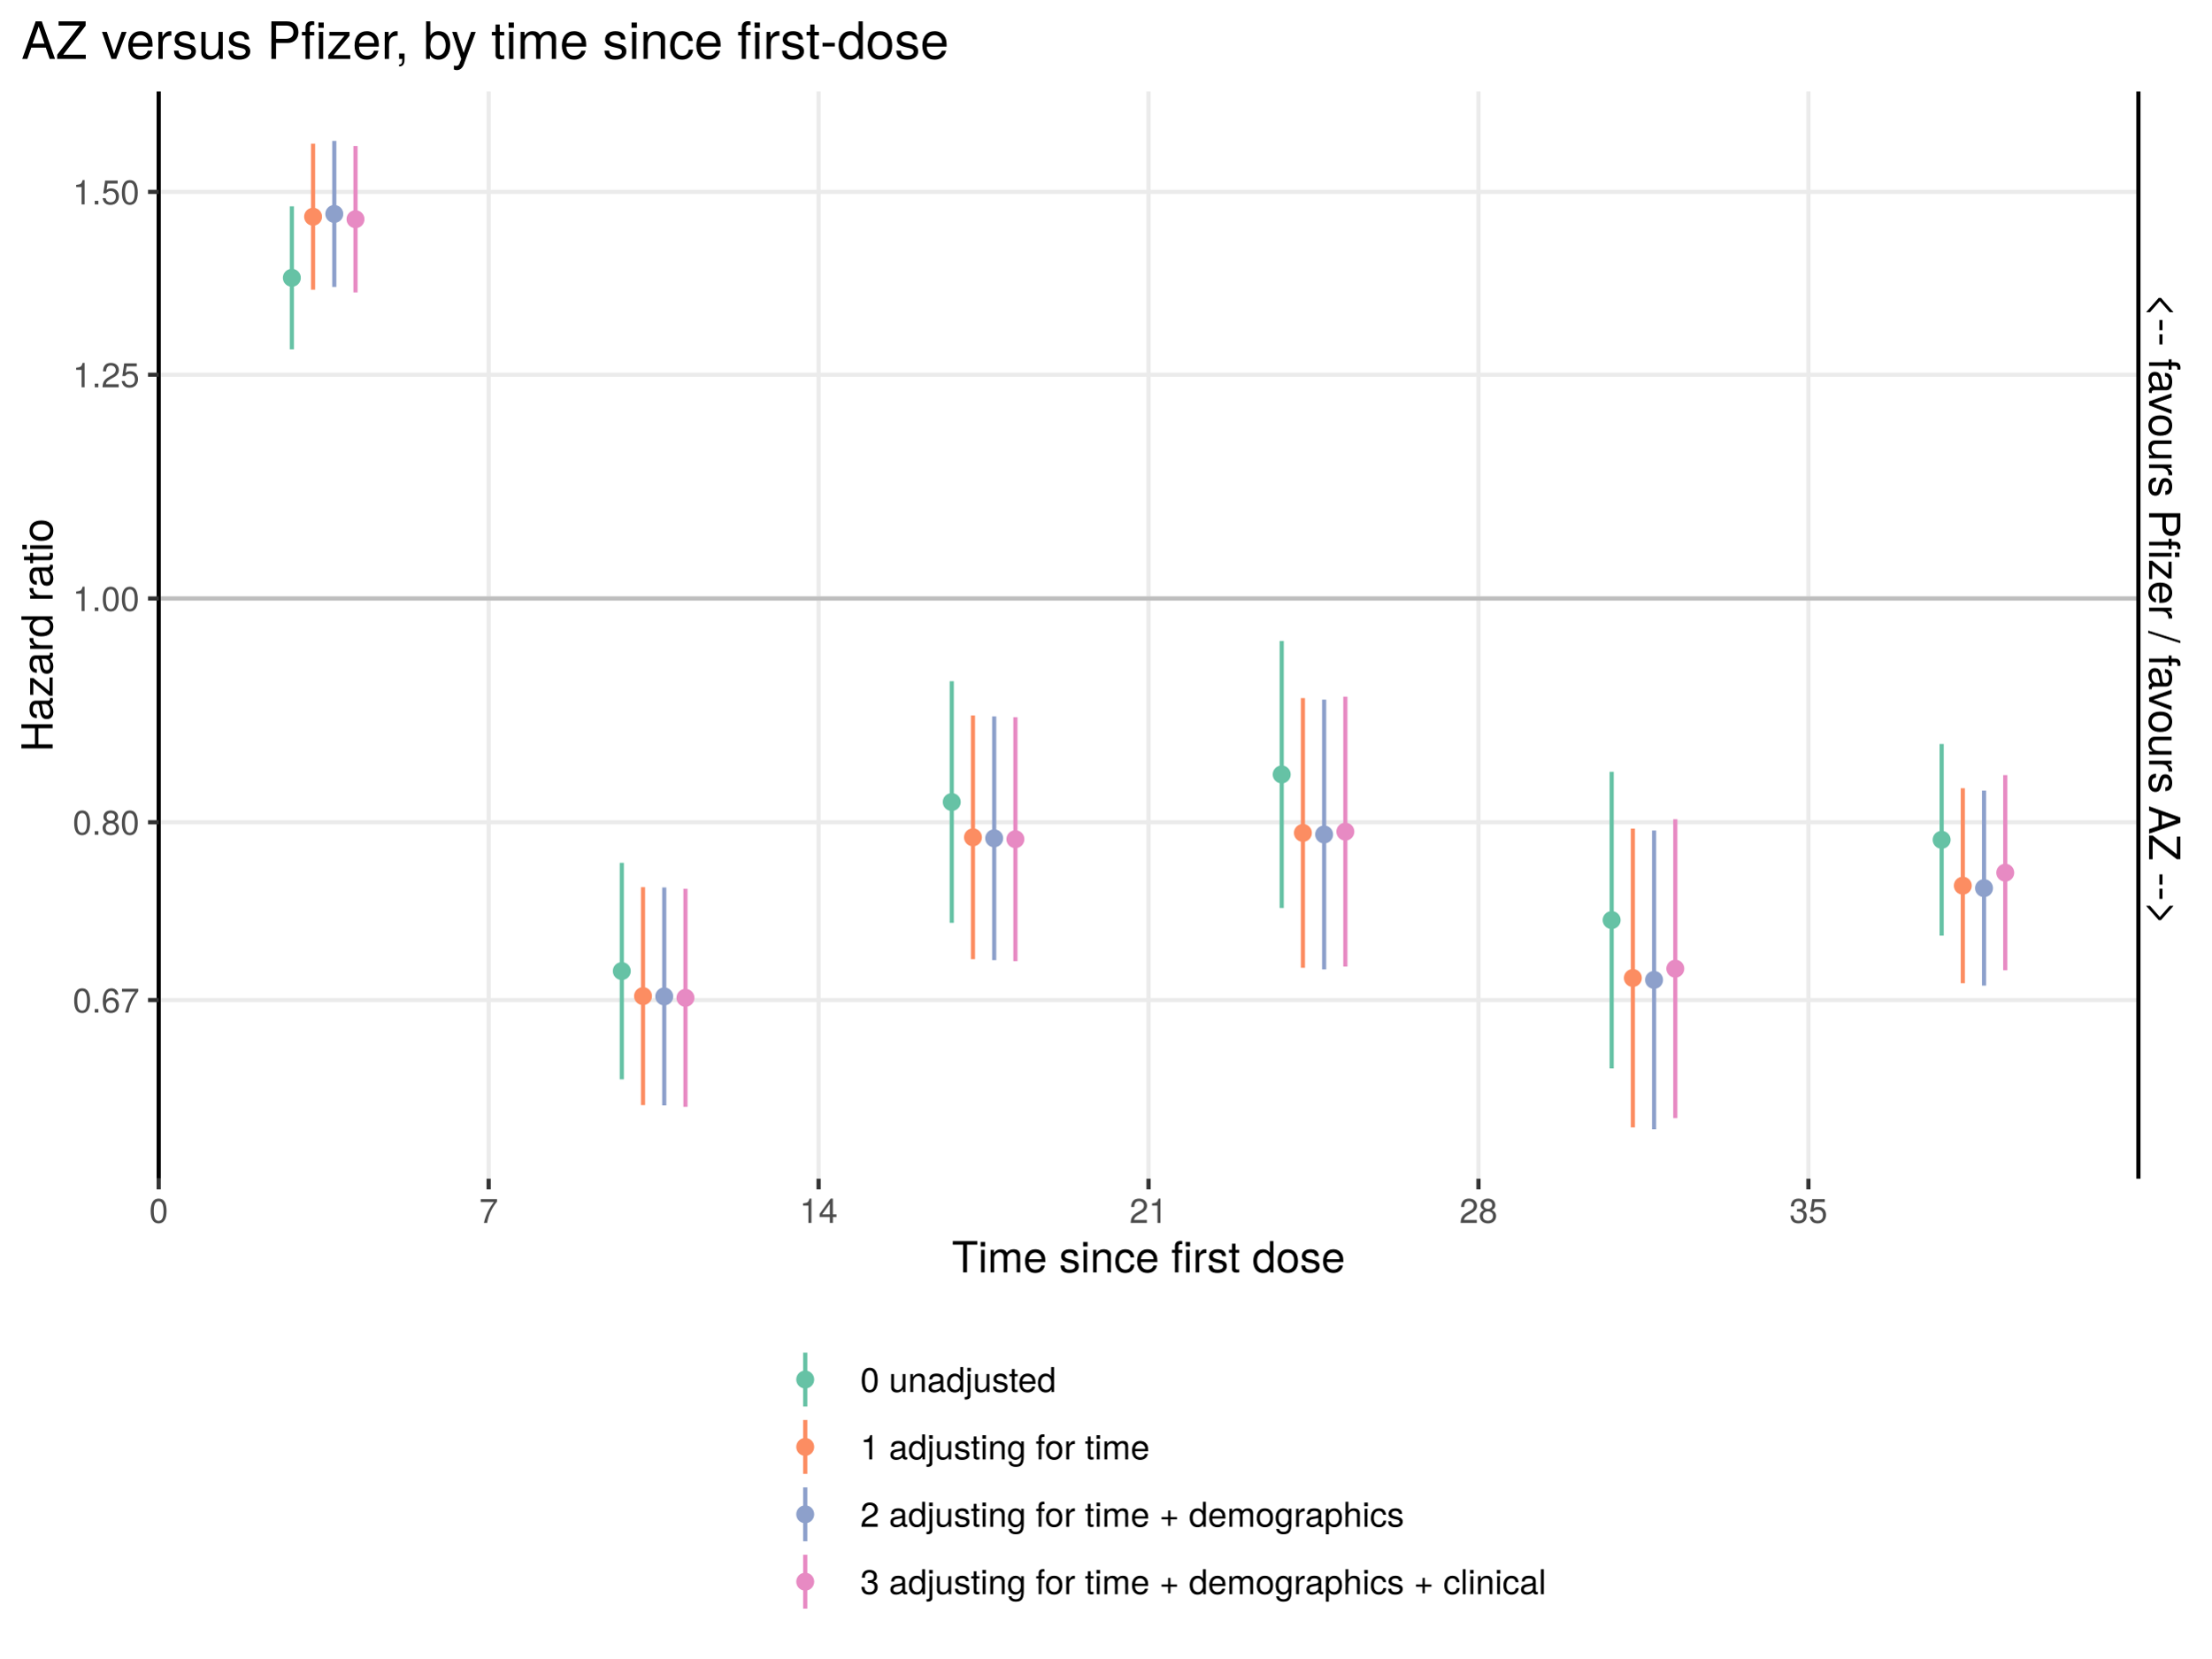
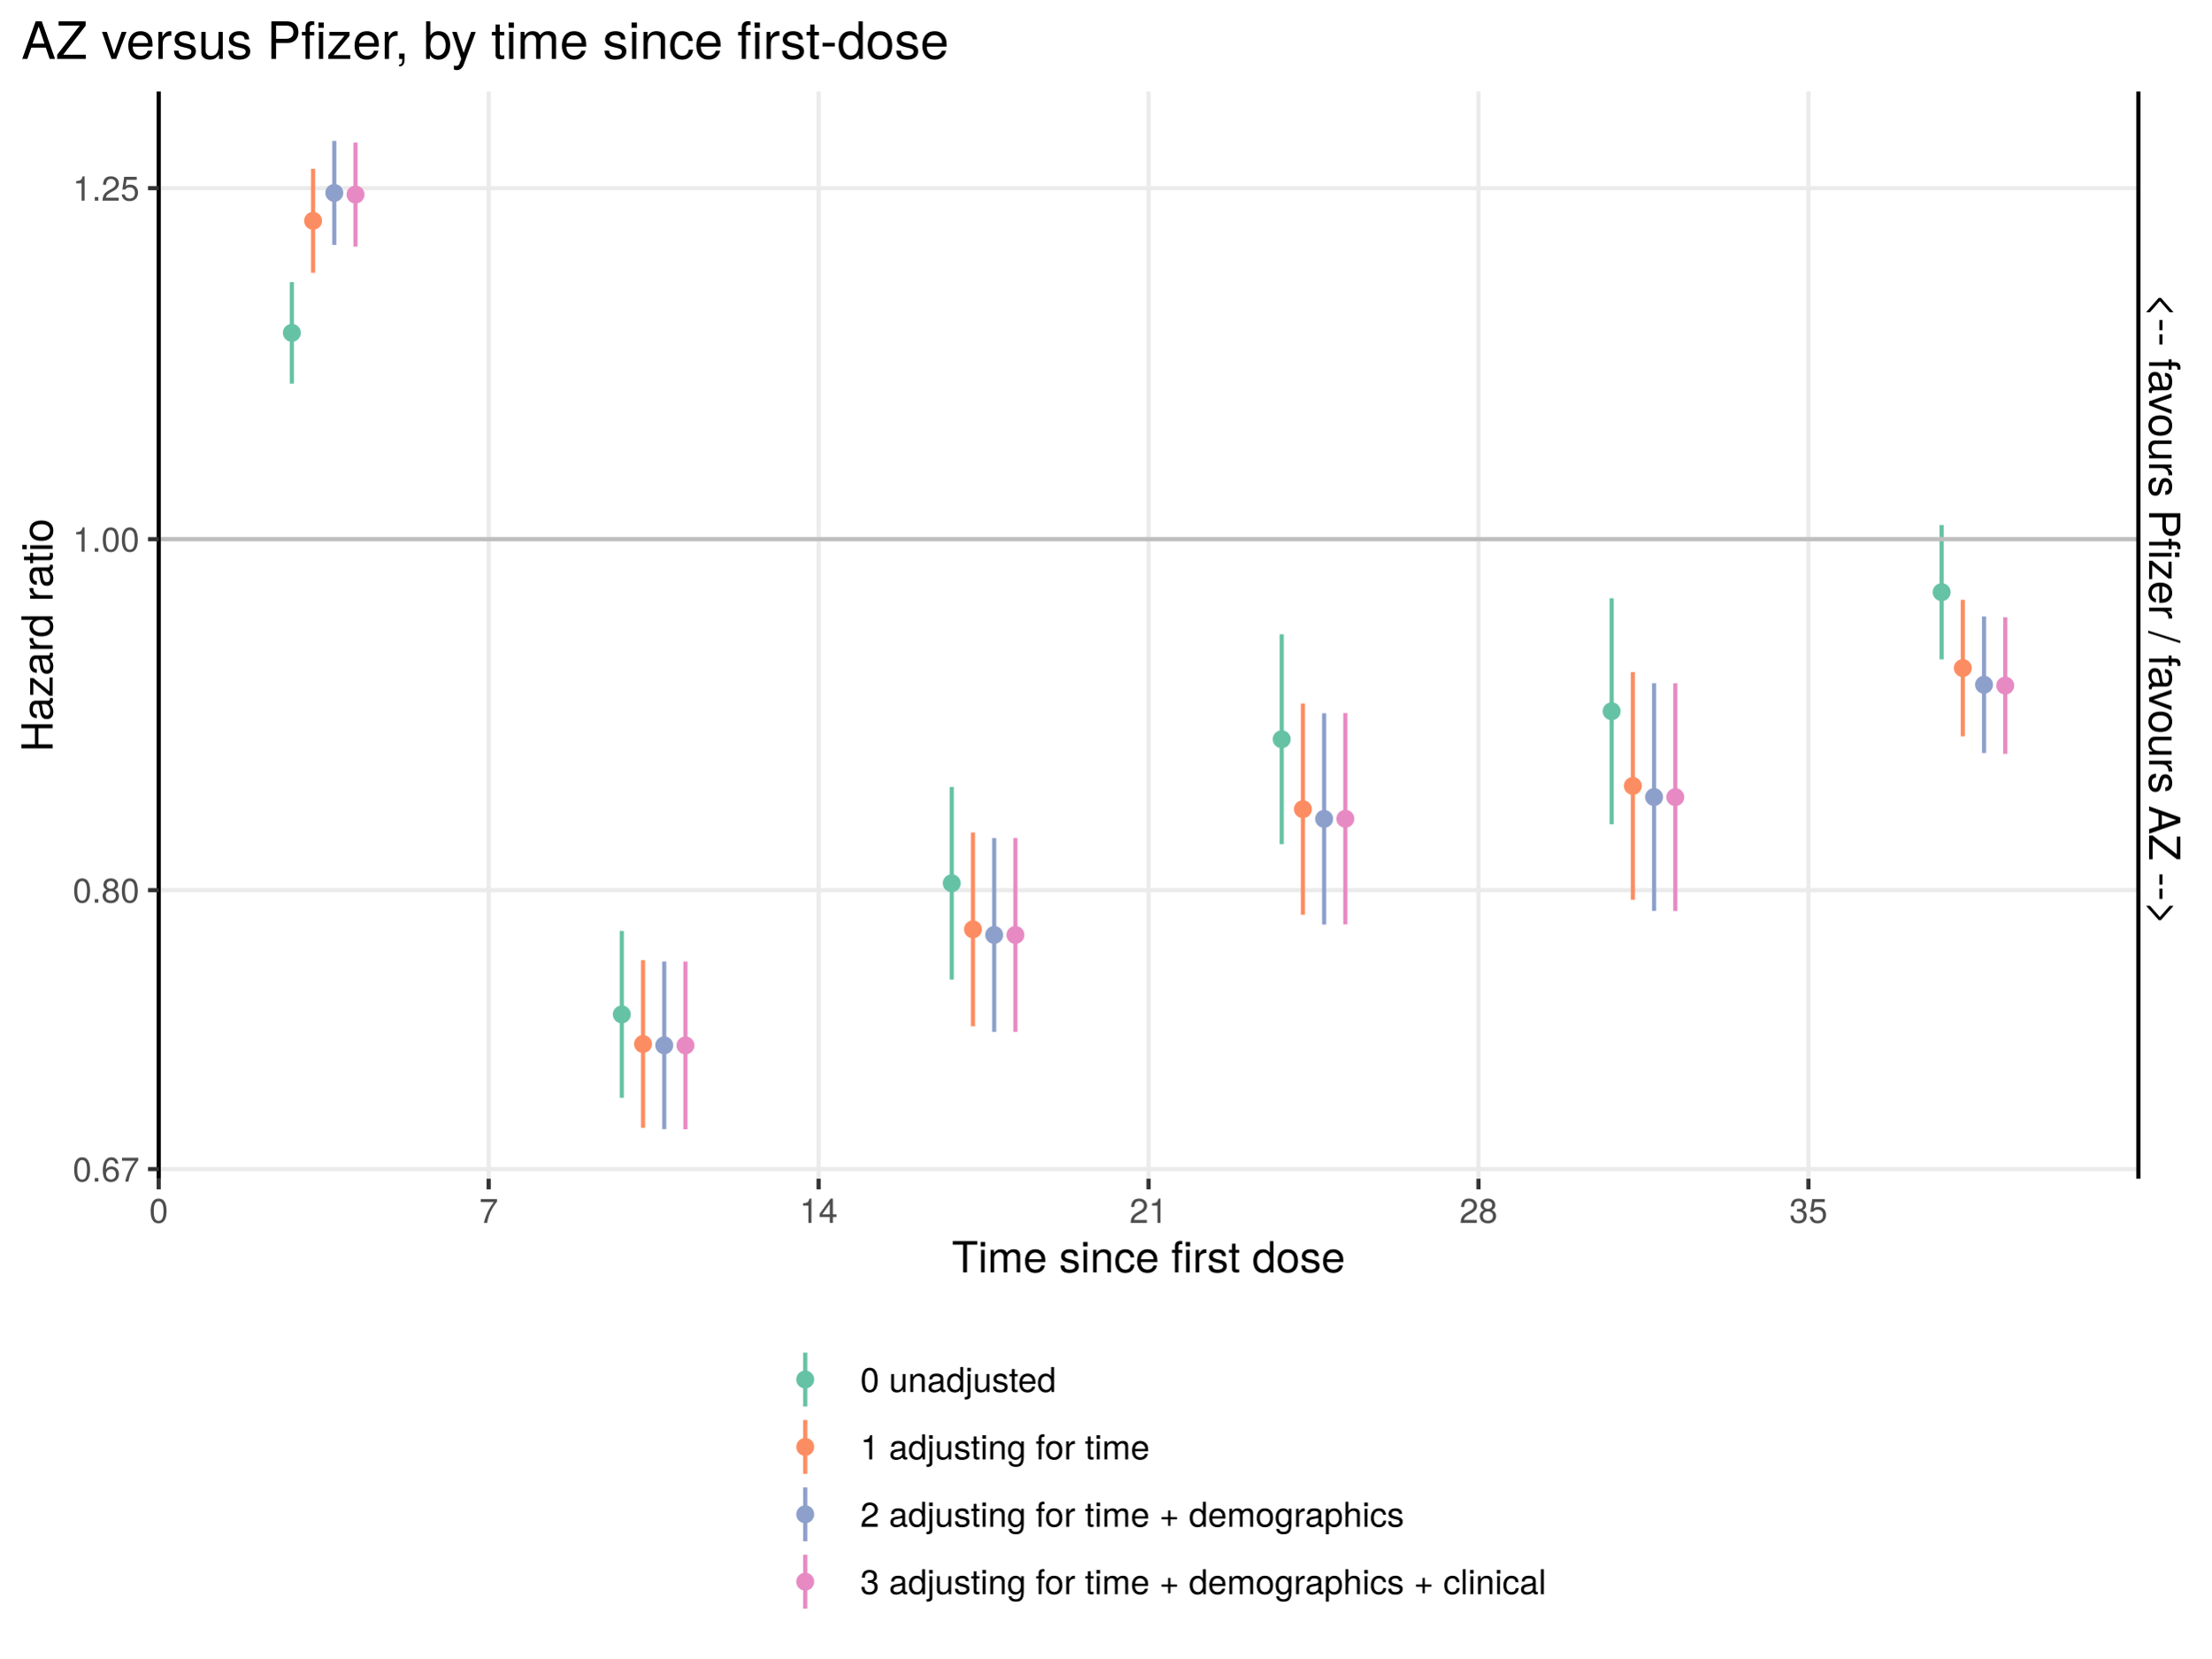
<svg xmlns="http://www.w3.org/2000/svg" viewBox="0 0 566.93 425.20">
  <defs>
    <style type="text/css">
    line, polyline, polygon, path, rect, circle {
      fill: none;
      stroke: #000000;
      stroke-linecap: round;
      stroke-linejoin: round;
      stroke-miterlimit: 10.00;
    }
  </style>
  </defs>
  <rect width="100%" height="100%" style="stroke: none; fill: #FFFFFF;" />
  <rect x="0.00" y="0.00" width="566.93" height="425.20" style="stroke-width: 1.07; stroke: #FFFFFF; fill: #FFFFFF;" />
  <defs>
    <clipPath id="cpNDAuNjl8NTQ4LjI5fDMwMi4yNnwyMy40Ng==">
      <rect x="40.69" y="23.46" width="507.60" height="278.80" />
    </clipPath>
  </defs>
  <rect x="40.69" y="23.46" width="507.60" height="278.80" style="stroke-width: 1.07; stroke: none; fill: #FFFFFF;" clip-path="url(#cpNDAuNjl8NTQ4LjI5fDMwMi4yNnwyMy40Ng==)" />
-   <polyline points="40.69,256.46 548.29,256.46 " style="stroke-width: 1.07; stroke: #EBEBEB; stroke-linecap: butt;" clip-path="url(#cpNDAuNjl8NTQ4LjI5fDMwMi4yNnwyMy40Ng==)" />
-   <polyline points="40.69,210.86 548.29,210.86 " style="stroke-width: 1.07; stroke: #EBEBEB; stroke-linecap: butt;" clip-path="url(#cpNDAuNjl8NTQ4LjI5fDMwMi4yNnwyMy40Ng==)" />
-   <polyline points="40.69,153.47 548.29,153.47 " style="stroke-width: 1.07; stroke: #EBEBEB; stroke-linecap: butt;" clip-path="url(#cpNDAuNjl8NTQ4LjI5fDMwMi4yNnwyMy40Ng==)" />
-   <polyline points="40.69,96.09 548.29,96.09 " style="stroke-width: 1.07; stroke: #EBEBEB; stroke-linecap: butt;" clip-path="url(#cpNDAuNjl8NTQ4LjI5fDMwMi4yNnwyMy40Ng==)" />
-   <polyline points="40.69,49.20 548.29,49.20 " style="stroke-width: 1.07; stroke: #EBEBEB; stroke-linecap: butt;" clip-path="url(#cpNDAuNjl8NTQ4LjI5fDMwMi4yNnwyMy40Ng==)" />
+   <polyline points="40.69,299.80 548.29,299.80 " style="stroke-width: 1.07; stroke: #EBEBEB; stroke-linecap: butt;" clip-path="url(#cpNDAuNjl8NTQ4LjI5fDMwMi4yNnwyMy40Ng==)" />
+   <polyline points="40.69,228.27 548.29,228.27 " style="stroke-width: 1.07; stroke: #EBEBEB; stroke-linecap: butt;" clip-path="url(#cpNDAuNjl8NTQ4LjI5fDMwMi4yNnwyMy40Ng==)" />
+   <polyline points="40.69,138.26 548.29,138.26 " style="stroke-width: 1.07; stroke: #EBEBEB; stroke-linecap: butt;" clip-path="url(#cpNDAuNjl8NTQ4LjI5fDMwMi4yNnwyMy40Ng==)" />
+   <polyline points="40.69,48.25 548.29,48.25 " style="stroke-width: 1.07; stroke: #EBEBEB; stroke-linecap: butt;" clip-path="url(#cpNDAuNjl8NTQ4LjI5fDMwMi4yNnwyMy40Ng==)" />
  <polyline points="40.69,302.26 40.69,23.46 " style="stroke-width: 1.07; stroke: #EBEBEB; stroke-linecap: butt;" clip-path="url(#cpNDAuNjl8NTQ4LjI5fDMwMi4yNnwyMy40Ng==)" />
  <polyline points="125.29,302.26 125.29,23.46 " style="stroke-width: 1.07; stroke: #EBEBEB; stroke-linecap: butt;" clip-path="url(#cpNDAuNjl8NTQ4LjI5fDMwMi4yNnwyMy40Ng==)" />
  <polyline points="209.89,302.26 209.89,23.46 " style="stroke-width: 1.07; stroke: #EBEBEB; stroke-linecap: butt;" clip-path="url(#cpNDAuNjl8NTQ4LjI5fDMwMi4yNnwyMy40Ng==)" />
  <polyline points="294.49,302.26 294.49,23.46 " style="stroke-width: 1.07; stroke: #EBEBEB; stroke-linecap: butt;" clip-path="url(#cpNDAuNjl8NTQ4LjI5fDMwMi4yNnwyMy40Ng==)" />
  <polyline points="379.09,302.26 379.09,23.46 " style="stroke-width: 1.07; stroke: #EBEBEB; stroke-linecap: butt;" clip-path="url(#cpNDAuNjl8NTQ4LjI5fDMwMi4yNnwyMy40Ng==)" />
  <polyline points="463.69,302.26 463.69,23.46 " style="stroke-width: 1.07; stroke: #EBEBEB; stroke-linecap: butt;" clip-path="url(#cpNDAuNjl8NTQ4LjI5fDMwMi4yNnwyMy40Ng==)" />
-   <circle cx="74.83" cy="71.24" r="1.95" style="stroke-width: 0.71; stroke: #66C2A5; fill: #66C2A5;" clip-path="url(#cpNDAuNjl8NTQ4LjI5fDMwMi4yNnwyMy40Ng==)" />
-   <circle cx="159.43" cy="249.02" r="1.95" style="stroke-width: 0.71; stroke: #66C2A5; fill: #66C2A5;" clip-path="url(#cpNDAuNjl8NTQ4LjI5fDMwMi4yNnwyMy40Ng==)" />
-   <circle cx="244.03" cy="205.67" r="1.95" style="stroke-width: 0.71; stroke: #66C2A5; fill: #66C2A5;" clip-path="url(#cpNDAuNjl8NTQ4LjI5fDMwMi4yNnwyMy40Ng==)" />
-   <circle cx="328.63" cy="198.60" r="1.95" style="stroke-width: 0.71; stroke: #66C2A5; fill: #66C2A5;" clip-path="url(#cpNDAuNjl8NTQ4LjI5fDMwMi4yNnwyMy40Ng==)" />
-   <circle cx="413.23" cy="235.94" r="1.95" style="stroke-width: 0.71; stroke: #66C2A5; fill: #66C2A5;" clip-path="url(#cpNDAuNjl8NTQ4LjI5fDMwMi4yNnwyMy40Ng==)" />
-   <circle cx="497.84" cy="215.36" r="1.95" style="stroke-width: 0.71; stroke: #66C2A5; fill: #66C2A5;" clip-path="url(#cpNDAuNjl8NTQ4LjI5fDMwMi4yNnwyMy40Ng==)" />
-   <circle cx="80.27" cy="55.57" r="1.95" style="stroke-width: 0.71; stroke: #FC8D62; fill: #FC8D62;" clip-path="url(#cpNDAuNjl8NTQ4LjI5fDMwMi4yNnwyMy40Ng==)" />
-   <circle cx="164.87" cy="255.44" r="1.95" style="stroke-width: 0.71; stroke: #FC8D62; fill: #FC8D62;" clip-path="url(#cpNDAuNjl8NTQ4LjI5fDMwMi4yNnwyMy40Ng==)" />
-   <circle cx="249.47" cy="214.72" r="1.95" style="stroke-width: 0.71; stroke: #FC8D62; fill: #FC8D62;" clip-path="url(#cpNDAuNjl8NTQ4LjI5fDMwMi4yNnwyMy40Ng==)" />
-   <circle cx="334.07" cy="213.59" r="1.95" style="stroke-width: 0.71; stroke: #FC8D62; fill: #FC8D62;" clip-path="url(#cpNDAuNjl8NTQ4LjI5fDMwMi4yNnwyMy40Ng==)" />
-   <circle cx="418.67" cy="250.79" r="1.95" style="stroke-width: 0.71; stroke: #FC8D62; fill: #FC8D62;" clip-path="url(#cpNDAuNjl8NTQ4LjI5fDMwMi4yNnwyMy40Ng==)" />
-   <circle cx="503.27" cy="227.12" r="1.95" style="stroke-width: 0.71; stroke: #FC8D62; fill: #FC8D62;" clip-path="url(#cpNDAuNjl8NTQ4LjI5fDMwMi4yNnwyMy40Ng==)" />
-   <circle cx="85.71" cy="54.86" r="1.95" style="stroke-width: 0.71; stroke: #8DA0CB; fill: #8DA0CB;" clip-path="url(#cpNDAuNjl8NTQ4LjI5fDMwMi4yNnwyMy40Ng==)" />
-   <circle cx="170.31" cy="255.52" r="1.95" style="stroke-width: 0.71; stroke: #8DA0CB; fill: #8DA0CB;" clip-path="url(#cpNDAuNjl8NTQ4LjI5fDMwMi4yNnwyMy40Ng==)" />
-   <circle cx="254.91" cy="214.97" r="1.95" style="stroke-width: 0.71; stroke: #8DA0CB; fill: #8DA0CB;" clip-path="url(#cpNDAuNjl8NTQ4LjI5fDMwMi4yNnwyMy40Ng==)" />
-   <circle cx="339.51" cy="213.99" r="1.95" style="stroke-width: 0.71; stroke: #8DA0CB; fill: #8DA0CB;" clip-path="url(#cpNDAuNjl8NTQ4LjI5fDMwMi4yNnwyMy40Ng==)" />
-   <circle cx="424.11" cy="251.28" r="1.95" style="stroke-width: 0.71; stroke: #8DA0CB; fill: #8DA0CB;" clip-path="url(#cpNDAuNjl8NTQ4LjI5fDMwMi4yNnwyMy40Ng==)" />
-   <circle cx="508.71" cy="227.75" r="1.95" style="stroke-width: 0.71; stroke: #8DA0CB; fill: #8DA0CB;" clip-path="url(#cpNDAuNjl8NTQ4LjI5fDMwMi4yNnwyMy40Ng==)" />
-   <circle cx="91.15" cy="56.21" r="1.95" style="stroke-width: 0.71; stroke: #E78AC3; fill: #E78AC3;" clip-path="url(#cpNDAuNjl8NTQ4LjI5fDMwMi4yNnwyMy40Ng==)" />
-   <circle cx="175.75" cy="255.88" r="1.95" style="stroke-width: 0.71; stroke: #E78AC3; fill: #E78AC3;" clip-path="url(#cpNDAuNjl8NTQ4LjI5fDMwMi4yNnwyMy40Ng==)" />
-   <circle cx="260.35" cy="215.20" r="1.95" style="stroke-width: 0.71; stroke: #E78AC3; fill: #E78AC3;" clip-path="url(#cpNDAuNjl8NTQ4LjI5fDMwMi4yNnwyMy40Ng==)" />
-   <circle cx="344.95" cy="213.26" r="1.95" style="stroke-width: 0.71; stroke: #E78AC3; fill: #E78AC3;" clip-path="url(#cpNDAuNjl8NTQ4LjI5fDMwMi4yNnwyMy40Ng==)" />
-   <circle cx="429.55" cy="248.40" r="1.95" style="stroke-width: 0.71; stroke: #E78AC3; fill: #E78AC3;" clip-path="url(#cpNDAuNjl8NTQ4LjI5fDMwMi4yNnwyMy40Ng==)" />
-   <circle cx="514.15" cy="223.79" r="1.95" style="stroke-width: 0.71; stroke: #E78AC3; fill: #E78AC3;" clip-path="url(#cpNDAuNjl8NTQ4LjI5fDMwMi4yNnwyMy40Ng==)" />
-   <line x1="74.83" y1="89.57" x2="74.83" y2="52.91" style="stroke-width: 1.07; stroke: #66C2A5; stroke-linecap: butt;" clip-path="url(#cpNDAuNjl8NTQ4LjI5fDMwMi4yNnwyMy40Ng==)" />
-   <line x1="159.43" y1="276.78" x2="159.43" y2="221.26" style="stroke-width: 1.07; stroke: #66C2A5; stroke-linecap: butt;" clip-path="url(#cpNDAuNjl8NTQ4LjI5fDMwMi4yNnwyMy40Ng==)" />
-   <line x1="244.03" y1="236.65" x2="244.03" y2="174.69" style="stroke-width: 1.07; stroke: #66C2A5; stroke-linecap: butt;" clip-path="url(#cpNDAuNjl8NTQ4LjI5fDMwMi4yNnwyMy40Ng==)" />
-   <line x1="328.63" y1="232.84" x2="328.63" y2="164.36" style="stroke-width: 1.07; stroke: #66C2A5; stroke-linecap: butt;" clip-path="url(#cpNDAuNjl8NTQ4LjI5fDMwMi4yNnwyMy40Ng==)" />
-   <line x1="413.23" y1="273.97" x2="413.23" y2="197.91" style="stroke-width: 1.07; stroke: #66C2A5; stroke-linecap: butt;" clip-path="url(#cpNDAuNjl8NTQ4LjI5fDMwMi4yNnwyMy40Ng==)" />
-   <line x1="497.84" y1="239.93" x2="497.84" y2="190.79" style="stroke-width: 1.07; stroke: #66C2A5; stroke-linecap: butt;" clip-path="url(#cpNDAuNjl8NTQ4LjI5fDMwMi4yNnwyMy40Ng==)" />
-   <line x1="80.27" y1="74.29" x2="80.27" y2="36.84" style="stroke-width: 1.07; stroke: #FC8D62; stroke-linecap: butt;" clip-path="url(#cpNDAuNjl8NTQ4LjI5fDMwMi4yNnwyMy40Ng==)" />
-   <line x1="164.87" y1="283.39" x2="164.87" y2="227.50" style="stroke-width: 1.07; stroke: #FC8D62; stroke-linecap: butt;" clip-path="url(#cpNDAuNjl8NTQ4LjI5fDMwMi4yNnwyMy40Ng==)" />
-   <line x1="249.47" y1="245.97" x2="249.47" y2="183.47" style="stroke-width: 1.07; stroke: #FC8D62; stroke-linecap: butt;" clip-path="url(#cpNDAuNjl8NTQ4LjI5fDMwMi4yNnwyMy40Ng==)" />
-   <line x1="334.07" y1="248.18" x2="334.07" y2="179.01" style="stroke-width: 1.07; stroke: #FC8D62; stroke-linecap: butt;" clip-path="url(#cpNDAuNjl8NTQ4LjI5fDMwMi4yNnwyMy40Ng==)" />
-   <line x1="418.67" y1="289.10" x2="418.67" y2="212.49" style="stroke-width: 1.07; stroke: #FC8D62; stroke-linecap: butt;" clip-path="url(#cpNDAuNjl8NTQ4LjI5fDMwMi4yNnwyMy40Ng==)" />
-   <line x1="503.27" y1="252.12" x2="503.27" y2="202.13" style="stroke-width: 1.07; stroke: #FC8D62; stroke-linecap: butt;" clip-path="url(#cpNDAuNjl8NTQ4LjI5fDMwMi4yNnwyMy40Ng==)" />
-   <line x1="85.71" y1="73.58" x2="85.71" y2="36.13" style="stroke-width: 1.07; stroke: #8DA0CB; stroke-linecap: butt;" clip-path="url(#cpNDAuNjl8NTQ4LjI5fDMwMi4yNnwyMy40Ng==)" />
-   <line x1="170.31" y1="283.47" x2="170.31" y2="227.57" style="stroke-width: 1.07; stroke: #8DA0CB; stroke-linecap: butt;" clip-path="url(#cpNDAuNjl8NTQ4LjI5fDMwMi4yNnwyMy40Ng==)" />
-   <line x1="254.91" y1="246.22" x2="254.91" y2="183.72" style="stroke-width: 1.07; stroke: #8DA0CB; stroke-linecap: butt;" clip-path="url(#cpNDAuNjl8NTQ4LjI5fDMwMi4yNnwyMy40Ng==)" />
-   <line x1="339.51" y1="248.58" x2="339.51" y2="179.40" style="stroke-width: 1.07; stroke: #8DA0CB; stroke-linecap: butt;" clip-path="url(#cpNDAuNjl8NTQ4LjI5fDMwMi4yNnwyMy40Ng==)" />
-   <line x1="424.11" y1="289.59" x2="424.11" y2="212.97" style="stroke-width: 1.07; stroke: #8DA0CB; stroke-linecap: butt;" clip-path="url(#cpNDAuNjl8NTQ4LjI5fDMwMi4yNnwyMy40Ng==)" />
-   <line x1="508.71" y1="252.75" x2="508.71" y2="202.75" style="stroke-width: 1.07; stroke: #8DA0CB; stroke-linecap: butt;" clip-path="url(#cpNDAuNjl8NTQ4LjI5fDMwMi4yNnwyMy40Ng==)" />
-   <line x1="91.15" y1="74.98" x2="91.15" y2="37.44" style="stroke-width: 1.07; stroke: #E78AC3; stroke-linecap: butt;" clip-path="url(#cpNDAuNjl8NTQ4LjI5fDMwMi4yNnwyMy40Ng==)" />
-   <line x1="175.75" y1="283.83" x2="175.75" y2="227.92" style="stroke-width: 1.07; stroke: #E78AC3; stroke-linecap: butt;" clip-path="url(#cpNDAuNjl8NTQ4LjI5fDMwMi4yNnwyMy40Ng==)" />
-   <line x1="260.35" y1="246.47" x2="260.35" y2="183.93" style="stroke-width: 1.07; stroke: #E78AC3; stroke-linecap: butt;" clip-path="url(#cpNDAuNjl8NTQ4LjI5fDMwMi4yNnwyMy40Ng==)" />
-   <line x1="344.95" y1="247.86" x2="344.95" y2="178.65" style="stroke-width: 1.07; stroke: #E78AC3; stroke-linecap: butt;" clip-path="url(#cpNDAuNjl8NTQ4LjI5fDMwMi4yNnwyMy40Ng==)" />
-   <line x1="429.55" y1="286.73" x2="429.55" y2="210.08" style="stroke-width: 1.07; stroke: #E78AC3; stroke-linecap: butt;" clip-path="url(#cpNDAuNjl8NTQ4LjI5fDMwMi4yNnwyMy40Ng==)" />
-   <line x1="514.15" y1="248.82" x2="514.15" y2="198.77" style="stroke-width: 1.07; stroke: #E78AC3; stroke-linecap: butt;" clip-path="url(#cpNDAuNjl8NTQ4LjI5fDMwMi4yNnwyMy40Ng==)" />
-   <line x1="40.69" y1="153.47" x2="548.29" y2="153.47" style="stroke-width: 1.07; stroke: #BEBEBE; stroke-linecap: butt;" clip-path="url(#cpNDAuNjl8NTQ4LjI5fDMwMi4yNnwyMy40Ng==)" />
+   <circle cx="74.83" cy="85.35" r="1.95" style="stroke-width: 0.71; stroke: #66C2A5; fill: #66C2A5;" clip-path="url(#cpNDAuNjl8NTQ4LjI5fDMwMi4yNnwyMy40Ng==)" />
+   <circle cx="159.43" cy="260.13" r="1.95" style="stroke-width: 0.71; stroke: #66C2A5; fill: #66C2A5;" clip-path="url(#cpNDAuNjl8NTQ4LjI5fDMwMi4yNnwyMy40Ng==)" />
+   <circle cx="244.03" cy="226.50" r="1.95" style="stroke-width: 0.71; stroke: #66C2A5; fill: #66C2A5;" clip-path="url(#cpNDAuNjl8NTQ4LjI5fDMwMi4yNnwyMy40Ng==)" />
+   <circle cx="328.63" cy="189.57" r="1.95" style="stroke-width: 0.71; stroke: #66C2A5; fill: #66C2A5;" clip-path="url(#cpNDAuNjl8NTQ4LjI5fDMwMi4yNnwyMy40Ng==)" />
+   <circle cx="413.23" cy="182.39" r="1.95" style="stroke-width: 0.71; stroke: #66C2A5; fill: #66C2A5;" clip-path="url(#cpNDAuNjl8NTQ4LjI5fDMwMi4yNnwyMy40Ng==)" />
+   <circle cx="497.84" cy="151.85" r="1.95" style="stroke-width: 0.71; stroke: #66C2A5; fill: #66C2A5;" clip-path="url(#cpNDAuNjl8NTQ4LjI5fDMwMi4yNnwyMy40Ng==)" />
+   <circle cx="80.27" cy="56.62" r="1.95" style="stroke-width: 0.71; stroke: #FC8D62; fill: #FC8D62;" clip-path="url(#cpNDAuNjl8NTQ4LjI5fDMwMi4yNnwyMy40Ng==)" />
+   <circle cx="164.87" cy="267.72" r="1.95" style="stroke-width: 0.71; stroke: #FC8D62; fill: #FC8D62;" clip-path="url(#cpNDAuNjl8NTQ4LjI5fDMwMi4yNnwyMy40Ng==)" />
+   <circle cx="249.47" cy="238.32" r="1.95" style="stroke-width: 0.71; stroke: #FC8D62; fill: #FC8D62;" clip-path="url(#cpNDAuNjl8NTQ4LjI5fDMwMi4yNnwyMy40Ng==)" />
+   <circle cx="334.07" cy="207.50" r="1.95" style="stroke-width: 0.71; stroke: #FC8D62; fill: #FC8D62;" clip-path="url(#cpNDAuNjl8NTQ4LjI5fDMwMi4yNnwyMy40Ng==)" />
+   <circle cx="418.67" cy="201.54" r="1.95" style="stroke-width: 0.71; stroke: #FC8D62; fill: #FC8D62;" clip-path="url(#cpNDAuNjl8NTQ4LjI5fDMwMi4yNnwyMy40Ng==)" />
+   <circle cx="503.27" cy="171.31" r="1.95" style="stroke-width: 0.71; stroke: #FC8D62; fill: #FC8D62;" clip-path="url(#cpNDAuNjl8NTQ4LjI5fDMwMi4yNnwyMy40Ng==)" />
+   <circle cx="85.71" cy="49.47" r="1.95" style="stroke-width: 0.71; stroke: #8DA0CB; fill: #8DA0CB;" clip-path="url(#cpNDAuNjl8NTQ4LjI5fDMwMi4yNnwyMy40Ng==)" />
+   <circle cx="170.31" cy="268.06" r="1.95" style="stroke-width: 0.71; stroke: #8DA0CB; fill: #8DA0CB;" clip-path="url(#cpNDAuNjl8NTQ4LjI5fDMwMi4yNnwyMy40Ng==)" />
+   <circle cx="254.91" cy="239.75" r="1.95" style="stroke-width: 0.71; stroke: #8DA0CB; fill: #8DA0CB;" clip-path="url(#cpNDAuNjl8NTQ4LjI5fDMwMi4yNnwyMy40Ng==)" />
+   <circle cx="339.51" cy="209.99" r="1.95" style="stroke-width: 0.71; stroke: #8DA0CB; fill: #8DA0CB;" clip-path="url(#cpNDAuNjl8NTQ4LjI5fDMwMi4yNnwyMy40Ng==)" />
+   <circle cx="424.11" cy="204.39" r="1.95" style="stroke-width: 0.71; stroke: #8DA0CB; fill: #8DA0CB;" clip-path="url(#cpNDAuNjl8NTQ4LjI5fDMwMi4yNnwyMy40Ng==)" />
+   <circle cx="508.71" cy="175.59" r="1.95" style="stroke-width: 0.71; stroke: #8DA0CB; fill: #8DA0CB;" clip-path="url(#cpNDAuNjl8NTQ4LjI5fDMwMi4yNnwyMy40Ng==)" />
+   <circle cx="91.15" cy="49.89" r="1.95" style="stroke-width: 0.71; stroke: #E78AC3; fill: #E78AC3;" clip-path="url(#cpNDAuNjl8NTQ4LjI5fDMwMi4yNnwyMy40Ng==)" />
+   <circle cx="175.75" cy="268.08" r="1.95" style="stroke-width: 0.71; stroke: #E78AC3; fill: #E78AC3;" clip-path="url(#cpNDAuNjl8NTQ4LjI5fDMwMi4yNnwyMy40Ng==)" />
+   <circle cx="260.35" cy="239.75" r="1.95" style="stroke-width: 0.71; stroke: #E78AC3; fill: #E78AC3;" clip-path="url(#cpNDAuNjl8NTQ4LjI5fDMwMi4yNnwyMy40Ng==)" />
+   <circle cx="344.95" cy="209.96" r="1.95" style="stroke-width: 0.71; stroke: #E78AC3; fill: #E78AC3;" clip-path="url(#cpNDAuNjl8NTQ4LjI5fDMwMi4yNnwyMy40Ng==)" />
+   <circle cx="429.55" cy="204.42" r="1.95" style="stroke-width: 0.71; stroke: #E78AC3; fill: #E78AC3;" clip-path="url(#cpNDAuNjl8NTQ4LjI5fDMwMi4yNnwyMy40Ng==)" />
+   <circle cx="514.15" cy="175.80" r="1.95" style="stroke-width: 0.71; stroke: #E78AC3; fill: #E78AC3;" clip-path="url(#cpNDAuNjl8NTQ4LjI5fDMwMi4yNnwyMy40Ng==)" />
+   <line x1="74.83" y1="98.37" x2="74.83" y2="72.32" style="stroke-width: 1.07; stroke: #66C2A5; stroke-linecap: butt;" clip-path="url(#cpNDAuNjl8NTQ4LjI5fDMwMi4yNnwyMy40Ng==)" />
+   <line x1="159.43" y1="281.53" x2="159.43" y2="238.72" style="stroke-width: 1.07; stroke: #66C2A5; stroke-linecap: butt;" clip-path="url(#cpNDAuNjl8NTQ4LjI5fDMwMi4yNnwyMy40Ng==)" />
+   <line x1="244.03" y1="251.20" x2="244.03" y2="201.80" style="stroke-width: 1.07; stroke: #66C2A5; stroke-linecap: butt;" clip-path="url(#cpNDAuNjl8NTQ4LjI5fDMwMi4yNnwyMy40Ng==)" />
+   <line x1="328.63" y1="216.48" x2="328.63" y2="162.66" style="stroke-width: 1.07; stroke: #66C2A5; stroke-linecap: butt;" clip-path="url(#cpNDAuNjl8NTQ4LjI5fDMwMi4yNnwyMy40Ng==)" />
+   <line x1="413.23" y1="211.37" x2="413.23" y2="153.42" style="stroke-width: 1.07; stroke: #66C2A5; stroke-linecap: butt;" clip-path="url(#cpNDAuNjl8NTQ4LjI5fDMwMi4yNnwyMy40Ng==)" />
+   <line x1="497.84" y1="169.08" x2="497.84" y2="134.63" style="stroke-width: 1.07; stroke: #66C2A5; stroke-linecap: butt;" clip-path="url(#cpNDAuNjl8NTQ4LjI5fDMwMi4yNnwyMy40Ng==)" />
+   <line x1="80.27" y1="69.95" x2="80.27" y2="43.29" style="stroke-width: 1.07; stroke: #FC8D62; stroke-linecap: butt;" clip-path="url(#cpNDAuNjl8NTQ4LjI5fDMwMi4yNnwyMy40Ng==)" />
+   <line x1="164.87" y1="289.22" x2="164.87" y2="246.22" style="stroke-width: 1.07; stroke: #FC8D62; stroke-linecap: butt;" clip-path="url(#cpNDAuNjl8NTQ4LjI5fDMwMi4yNnwyMy40Ng==)" />
+   <line x1="249.47" y1="263.18" x2="249.47" y2="213.47" style="stroke-width: 1.07; stroke: #FC8D62; stroke-linecap: butt;" clip-path="url(#cpNDAuNjl8NTQ4LjI5fDMwMi4yNnwyMy40Ng==)" />
+   <line x1="334.07" y1="234.58" x2="334.07" y2="180.41" style="stroke-width: 1.07; stroke: #FC8D62; stroke-linecap: butt;" clip-path="url(#cpNDAuNjl8NTQ4LjI5fDMwMi4yNnwyMy40Ng==)" />
+   <line x1="418.67" y1="230.73" x2="418.67" y2="172.35" style="stroke-width: 1.07; stroke: #FC8D62; stroke-linecap: butt;" clip-path="url(#cpNDAuNjl8NTQ4LjI5fDMwMi4yNnwyMy40Ng==)" />
+   <line x1="503.27" y1="188.82" x2="503.27" y2="153.81" style="stroke-width: 1.07; stroke: #FC8D62; stroke-linecap: butt;" clip-path="url(#cpNDAuNjl8NTQ4LjI5fDMwMi4yNnwyMy40Ng==)" />
+   <line x1="85.71" y1="62.80" x2="85.71" y2="36.13" style="stroke-width: 1.07; stroke: #8DA0CB; stroke-linecap: butt;" clip-path="url(#cpNDAuNjl8NTQ4LjI5fDMwMi4yNnwyMy40Ng==)" />
+   <line x1="170.31" y1="289.56" x2="170.31" y2="246.56" style="stroke-width: 1.07; stroke: #8DA0CB; stroke-linecap: butt;" clip-path="url(#cpNDAuNjl8NTQ4LjI5fDMwMi4yNnwyMy40Ng==)" />
+   <line x1="254.91" y1="264.61" x2="254.91" y2="214.90" style="stroke-width: 1.07; stroke: #8DA0CB; stroke-linecap: butt;" clip-path="url(#cpNDAuNjl8NTQ4LjI5fDMwMi4yNnwyMy40Ng==)" />
+   <line x1="339.51" y1="237.08" x2="339.51" y2="182.90" style="stroke-width: 1.07; stroke: #8DA0CB; stroke-linecap: butt;" clip-path="url(#cpNDAuNjl8NTQ4LjI5fDMwMi4yNnwyMy40Ng==)" />
+   <line x1="424.11" y1="233.58" x2="424.11" y2="175.20" style="stroke-width: 1.07; stroke: #8DA0CB; stroke-linecap: butt;" clip-path="url(#cpNDAuNjl8NTQ4LjI5fDMwMi4yNnwyMy40Ng==)" />
+   <line x1="508.71" y1="193.10" x2="508.71" y2="158.08" style="stroke-width: 1.07; stroke: #8DA0CB; stroke-linecap: butt;" clip-path="url(#cpNDAuNjl8NTQ4LjI5fDMwMi4yNnwyMy40Ng==)" />
+   <line x1="91.15" y1="63.22" x2="91.15" y2="36.56" style="stroke-width: 1.07; stroke: #E78AC3; stroke-linecap: butt;" clip-path="url(#cpNDAuNjl8NTQ4LjI5fDMwMi4yNnwyMy40Ng==)" />
+   <line x1="175.75" y1="289.59" x2="175.75" y2="246.58" style="stroke-width: 1.07; stroke: #E78AC3; stroke-linecap: butt;" clip-path="url(#cpNDAuNjl8NTQ4LjI5fDMwMi4yNnwyMy40Ng==)" />
+   <line x1="260.35" y1="264.61" x2="260.35" y2="214.89" style="stroke-width: 1.07; stroke: #E78AC3; stroke-linecap: butt;" clip-path="url(#cpNDAuNjl8NTQ4LjI5fDMwMi4yNnwyMy40Ng==)" />
+   <line x1="344.95" y1="237.05" x2="344.95" y2="182.86" style="stroke-width: 1.07; stroke: #E78AC3; stroke-linecap: butt;" clip-path="url(#cpNDAuNjl8NTQ4LjI5fDMwMi4yNnwyMy40Ng==)" />
+   <line x1="429.55" y1="233.62" x2="429.55" y2="175.22" style="stroke-width: 1.07; stroke: #E78AC3; stroke-linecap: butt;" clip-path="url(#cpNDAuNjl8NTQ4LjI5fDMwMi4yNnwyMy40Ng==)" />
+   <line x1="514.15" y1="193.31" x2="514.15" y2="158.28" style="stroke-width: 1.07; stroke: #E78AC3; stroke-linecap: butt;" clip-path="url(#cpNDAuNjl8NTQ4LjI5fDMwMi4yNnwyMy40Ng==)" />
+   <line x1="40.69" y1="138.26" x2="548.29" y2="138.26" style="stroke-width: 1.07; stroke: #BEBEBE; stroke-linecap: butt;" clip-path="url(#cpNDAuNjl8NTQ4LjI5fDMwMi4yNnwyMy40Ng==)" />
  <defs>
    <clipPath id="cpMC4wMHw1NjYuOTN8NDI1LjIwfDAuMDA=">
      <rect x="0.00" y="0.00" width="566.93" height="425.20" />
    </clipPath>
  </defs>
  <polyline points="40.69,302.26 40.69,23.46 " style="stroke-width: 1.07; stroke-linecap: butt;" clip-path="url(#cpMC4wMHw1NjYuOTN8NDI1LjIwfDAuMDA=)" />
  <g clip-path="url(#cpMC4wMHw1NjYuOTN8NDI1LjIwfDAuMDA=)">
-     <text x="18.64" y="259.67" style="font-size: 8.80px; fill: #4D4D4D; font-family: TeX Gyre Heros;" textLength="17.12px" lengthAdjust="spacingAndGlyphs">0.67</text>
+     <text x="18.64" y="303.01" style="font-size: 8.80px; fill: #4D4D4D; font-family: TeX Gyre Heros;" textLength="17.12px" lengthAdjust="spacingAndGlyphs">0.67</text>
  </g>
  <g clip-path="url(#cpMC4wMHw1NjYuOTN8NDI1LjIwfDAuMDA=)">
-     <text x="18.64" y="214.06" style="font-size: 8.80px; fill: #4D4D4D; font-family: TeX Gyre Heros;" textLength="17.12px" lengthAdjust="spacingAndGlyphs">0.80</text>
+     <text x="18.64" y="231.48" style="font-size: 8.80px; fill: #4D4D4D; font-family: TeX Gyre Heros;" textLength="17.12px" lengthAdjust="spacingAndGlyphs">0.80</text>
  </g>
  <g clip-path="url(#cpMC4wMHw1NjYuOTN8NDI1LjIwfDAuMDA=)">
-     <text x="18.64" y="156.68" style="font-size: 8.80px; fill: #4D4D4D; font-family: TeX Gyre Heros;" textLength="17.12px" lengthAdjust="spacingAndGlyphs">1.00</text>
+     <text x="18.64" y="141.47" style="font-size: 8.80px; fill: #4D4D4D; font-family: TeX Gyre Heros;" textLength="17.12px" lengthAdjust="spacingAndGlyphs">1.00</text>
  </g>
  <g clip-path="url(#cpMC4wMHw1NjYuOTN8NDI1LjIwfDAuMDA=)">
-     <text x="18.64" y="99.29" style="font-size: 8.80px; fill: #4D4D4D; font-family: TeX Gyre Heros;" textLength="17.12px" lengthAdjust="spacingAndGlyphs">1.25</text>
+     <text x="18.64" y="51.45" style="font-size: 8.80px; fill: #4D4D4D; font-family: TeX Gyre Heros;" textLength="17.12px" lengthAdjust="spacingAndGlyphs">1.25</text>
  </g>
-   <g clip-path="url(#cpMC4wMHw1NjYuOTN8NDI1LjIwfDAuMDA=)">
-     <text x="18.64" y="52.41" style="font-size: 8.80px; fill: #4D4D4D; font-family: TeX Gyre Heros;" textLength="17.12px" lengthAdjust="spacingAndGlyphs">1.50</text>
-   </g>
-   <polyline points="37.95,256.46 40.69,256.46 " style="stroke-width: 1.07; stroke: #333333; stroke-linecap: butt;" clip-path="url(#cpMC4wMHw1NjYuOTN8NDI1LjIwfDAuMDA=)" />
-   <polyline points="37.95,210.86 40.69,210.86 " style="stroke-width: 1.07; stroke: #333333; stroke-linecap: butt;" clip-path="url(#cpMC4wMHw1NjYuOTN8NDI1LjIwfDAuMDA=)" />
-   <polyline points="37.95,153.47 40.69,153.47 " style="stroke-width: 1.07; stroke: #333333; stroke-linecap: butt;" clip-path="url(#cpMC4wMHw1NjYuOTN8NDI1LjIwfDAuMDA=)" />
-   <polyline points="37.95,96.09 40.69,96.09 " style="stroke-width: 1.07; stroke: #333333; stroke-linecap: butt;" clip-path="url(#cpMC4wMHw1NjYuOTN8NDI1LjIwfDAuMDA=)" />
-   <polyline points="37.95,49.20 40.69,49.20 " style="stroke-width: 1.07; stroke: #333333; stroke-linecap: butt;" clip-path="url(#cpMC4wMHw1NjYuOTN8NDI1LjIwfDAuMDA=)" />
+   <polyline points="37.95,299.80 40.69,299.80 " style="stroke-width: 1.07; stroke: #333333; stroke-linecap: butt;" clip-path="url(#cpMC4wMHw1NjYuOTN8NDI1LjIwfDAuMDA=)" />
+   <polyline points="37.95,228.27 40.69,228.27 " style="stroke-width: 1.07; stroke: #333333; stroke-linecap: butt;" clip-path="url(#cpMC4wMHw1NjYuOTN8NDI1LjIwfDAuMDA=)" />
+   <polyline points="37.95,138.26 40.69,138.26 " style="stroke-width: 1.07; stroke: #333333; stroke-linecap: butt;" clip-path="url(#cpMC4wMHw1NjYuOTN8NDI1LjIwfDAuMDA=)" />
+   <polyline points="37.95,48.25 40.69,48.25 " style="stroke-width: 1.07; stroke: #333333; stroke-linecap: butt;" clip-path="url(#cpMC4wMHw1NjYuOTN8NDI1LjIwfDAuMDA=)" />
  <polyline points="548.29,302.26 548.29,23.46 " style="stroke-width: 1.07; stroke-linecap: butt;" clip-path="url(#cpMC4wMHw1NjYuOTN8NDI1LjIwfDAuMDA=)" />
  <polyline points="40.69,305.00 40.69,302.26 " style="stroke-width: 1.07; stroke: #333333; stroke-linecap: butt;" clip-path="url(#cpMC4wMHw1NjYuOTN8NDI1LjIwfDAuMDA=)" />
  <polyline points="125.29,305.00 125.29,302.26 " style="stroke-width: 1.07; stroke: #333333; stroke-linecap: butt;" clip-path="url(#cpMC4wMHw1NjYuOTN8NDI1LjIwfDAuMDA=)" />
  <polyline points="209.89,305.00 209.89,302.26 " style="stroke-width: 1.07; stroke: #333333; stroke-linecap: butt;" clip-path="url(#cpMC4wMHw1NjYuOTN8NDI1LjIwfDAuMDA=)" />
  <polyline points="294.49,305.00 294.49,302.26 " style="stroke-width: 1.07; stroke: #333333; stroke-linecap: butt;" clip-path="url(#cpMC4wMHw1NjYuOTN8NDI1LjIwfDAuMDA=)" />
  <polyline points="379.09,305.00 379.09,302.26 " style="stroke-width: 1.07; stroke: #333333; stroke-linecap: butt;" clip-path="url(#cpMC4wMHw1NjYuOTN8NDI1LjIwfDAuMDA=)" />
  <polyline points="463.69,305.00 463.69,302.26 " style="stroke-width: 1.07; stroke: #333333; stroke-linecap: butt;" clip-path="url(#cpMC4wMHw1NjYuOTN8NDI1LjIwfDAuMDA=)" />
  <g clip-path="url(#cpMC4wMHw1NjYuOTN8NDI1LjIwfDAuMDA=)">
    <text x="38.25" y="313.60" style="font-size: 8.80px; fill: #4D4D4D; font-family: TeX Gyre Heros;" textLength="4.89px" lengthAdjust="spacingAndGlyphs">0</text>
  </g>
  <g clip-path="url(#cpMC4wMHw1NjYuOTN8NDI1LjIwfDAuMDA=)">
    <text x="122.85" y="313.60" style="font-size: 8.80px; fill: #4D4D4D; font-family: TeX Gyre Heros;" textLength="4.89px" lengthAdjust="spacingAndGlyphs">7</text>
  </g>
  <g clip-path="url(#cpMC4wMHw1NjYuOTN8NDI1LjIwfDAuMDA=)">
    <text x="205.00" y="313.60" style="font-size: 8.80px; fill: #4D4D4D; font-family: TeX Gyre Heros;" textLength="9.79px" lengthAdjust="spacingAndGlyphs">14</text>
  </g>
  <g clip-path="url(#cpMC4wMHw1NjYuOTN8NDI1LjIwfDAuMDA=)">
    <text x="289.60" y="313.60" style="font-size: 8.80px; fill: #4D4D4D; font-family: TeX Gyre Heros;" textLength="9.79px" lengthAdjust="spacingAndGlyphs">21</text>
  </g>
  <g clip-path="url(#cpMC4wMHw1NjYuOTN8NDI1LjIwfDAuMDA=)">
    <text x="374.20" y="313.60" style="font-size: 8.80px; fill: #4D4D4D; font-family: TeX Gyre Heros;" textLength="9.79px" lengthAdjust="spacingAndGlyphs">28</text>
  </g>
  <g clip-path="url(#cpMC4wMHw1NjYuOTN8NDI1LjIwfDAuMDA=)">
    <text x="458.80" y="313.60" style="font-size: 8.80px; fill: #4D4D4D; font-family: TeX Gyre Heros;" textLength="9.79px" lengthAdjust="spacingAndGlyphs">35</text>
  </g>
  <g clip-path="url(#cpMC4wMHw1NjYuOTN8NDI1LjIwfDAuMDA=)">
    <text x="244.06" y="326.28" style="font-size: 11.00px; font-family: TeX Gyre Heros;" textLength="100.86px" lengthAdjust="spacingAndGlyphs">Time since first dose</text>
  </g>
  <g clip-path="url(#cpMC4wMHw1NjYuOTN8NDI1LjIwfDAuMDA=)">
    <text transform="translate(13.50,192.81) rotate(-90)" style="font-size: 11.00px; font-family: TeX Gyre Heros;" textLength="59.91px" lengthAdjust="spacingAndGlyphs">Hazard ratio</text>
  </g>
  <g clip-path="url(#cpMC4wMHw1NjYuOTN8NDI1LjIwfDAuMDA=)">
    <text transform="translate(551.03,75.13) rotate(90)" style="font-size: 11.00px; font-family: TeX Gyre Heros;" textLength="175.45px" lengthAdjust="spacingAndGlyphs">&lt;--  favours Pfizer  /  favours AZ  --&gt;</text>
  </g>
  <rect x="186.86" y="339.64" width="215.27" height="80.08" style="stroke-width: 1.07; stroke: none; fill: #FFFFFF;" clip-path="url(#cpMC4wMHw1NjYuOTN8NDI1LjIwfDAuMDA=)" />
  <rect x="197.82" y="345.12" width="17.28" height="17.28" style="stroke-width: 1.07; stroke: none; fill: #FFFFFF;" clip-path="url(#cpMC4wMHw1NjYuOTN8NDI1LjIwfDAuMDA=)" />
  <circle cx="206.46" cy="353.76" r="1.95" style="stroke-width: 0.71; stroke: #66C2A5; fill: #66C2A5;" clip-path="url(#cpMC4wMHw1NjYuOTN8NDI1LjIwfDAuMDA=)" />
  <line x1="206.46" y1="360.67" x2="206.46" y2="346.85" style="stroke-width: 1.07; stroke: #66C2A5; stroke-linecap: butt;" clip-path="url(#cpMC4wMHw1NjYuOTN8NDI1LjIwfDAuMDA=)" />
  <rect x="197.82" y="362.40" width="17.28" height="17.28" style="stroke-width: 1.07; stroke: none; fill: #FFFFFF;" clip-path="url(#cpMC4wMHw1NjYuOTN8NDI1LjIwfDAuMDA=)" />
  <circle cx="206.46" cy="371.04" r="1.95" style="stroke-width: 0.71; stroke: #FC8D62; fill: #FC8D62;" clip-path="url(#cpMC4wMHw1NjYuOTN8NDI1LjIwfDAuMDA=)" />
  <line x1="206.46" y1="377.95" x2="206.46" y2="364.13" style="stroke-width: 1.07; stroke: #FC8D62; stroke-linecap: butt;" clip-path="url(#cpMC4wMHw1NjYuOTN8NDI1LjIwfDAuMDA=)" />
  <rect x="197.82" y="379.68" width="17.28" height="17.28" style="stroke-width: 1.07; stroke: none; fill: #FFFFFF;" clip-path="url(#cpMC4wMHw1NjYuOTN8NDI1LjIwfDAuMDA=)" />
  <circle cx="206.46" cy="388.32" r="1.95" style="stroke-width: 0.71; stroke: #8DA0CB; fill: #8DA0CB;" clip-path="url(#cpMC4wMHw1NjYuOTN8NDI1LjIwfDAuMDA=)" />
  <line x1="206.46" y1="395.23" x2="206.46" y2="381.41" style="stroke-width: 1.07; stroke: #8DA0CB; stroke-linecap: butt;" clip-path="url(#cpMC4wMHw1NjYuOTN8NDI1LjIwfDAuMDA=)" />
  <rect x="197.82" y="396.96" width="17.28" height="17.28" style="stroke-width: 1.07; stroke: none; fill: #FFFFFF;" clip-path="url(#cpMC4wMHw1NjYuOTN8NDI1LjIwfDAuMDA=)" />
  <circle cx="206.46" cy="405.60" r="1.95" style="stroke-width: 0.71; stroke: #E78AC3; fill: #E78AC3;" clip-path="url(#cpMC4wMHw1NjYuOTN8NDI1LjIwfDAuMDA=)" />
  <line x1="206.46" y1="412.51" x2="206.46" y2="398.69" style="stroke-width: 1.07; stroke: #E78AC3; stroke-linecap: butt;" clip-path="url(#cpMC4wMHw1NjYuOTN8NDI1LjIwfDAuMDA=)" />
  <g clip-path="url(#cpMC4wMHw1NjYuOTN8NDI1LjIwfDAuMDA=)">
    <text x="220.58" y="356.97" style="font-size: 8.80px; font-family: TeX Gyre Heros;" textLength="50.39px" lengthAdjust="spacingAndGlyphs">0 unadjusted</text>
  </g>
  <g clip-path="url(#cpMC4wMHw1NjYuOTN8NDI1LjIwfDAuMDA=)">
    <text x="220.58" y="374.25" style="font-size: 8.80px; font-family: TeX Gyre Heros;" textLength="74.34px" lengthAdjust="spacingAndGlyphs">1 adjusting for time</text>
  </g>
  <g clip-path="url(#cpMC4wMHw1NjYuOTN8NDI1LjIwfDAuMDA=)">
    <text x="220.58" y="391.53" style="font-size: 8.80px; font-family: TeX Gyre Heros;" textLength="139.64px" lengthAdjust="spacingAndGlyphs">2 adjusting for time + demographics</text>
  </g>
  <g clip-path="url(#cpMC4wMHw1NjYuOTN8NDI1LjIwfDAuMDA=)">
    <text x="220.58" y="408.81" style="font-size: 8.80px; font-family: TeX Gyre Heros;" textLength="176.07px" lengthAdjust="spacingAndGlyphs">3 adjusting for time + demographics + clinical</text>
  </g>
  <g clip-path="url(#cpMC4wMHw1NjYuOTN8NDI1LjIwfDAuMDA=)">
    <text x="5.48" y="15.10" style="font-size: 13.20px; font-family: TeX Gyre Heros;" textLength="239.13px" lengthAdjust="spacingAndGlyphs">AZ versus Pfizer, by time since first-dose</text>
  </g>
</svg>
